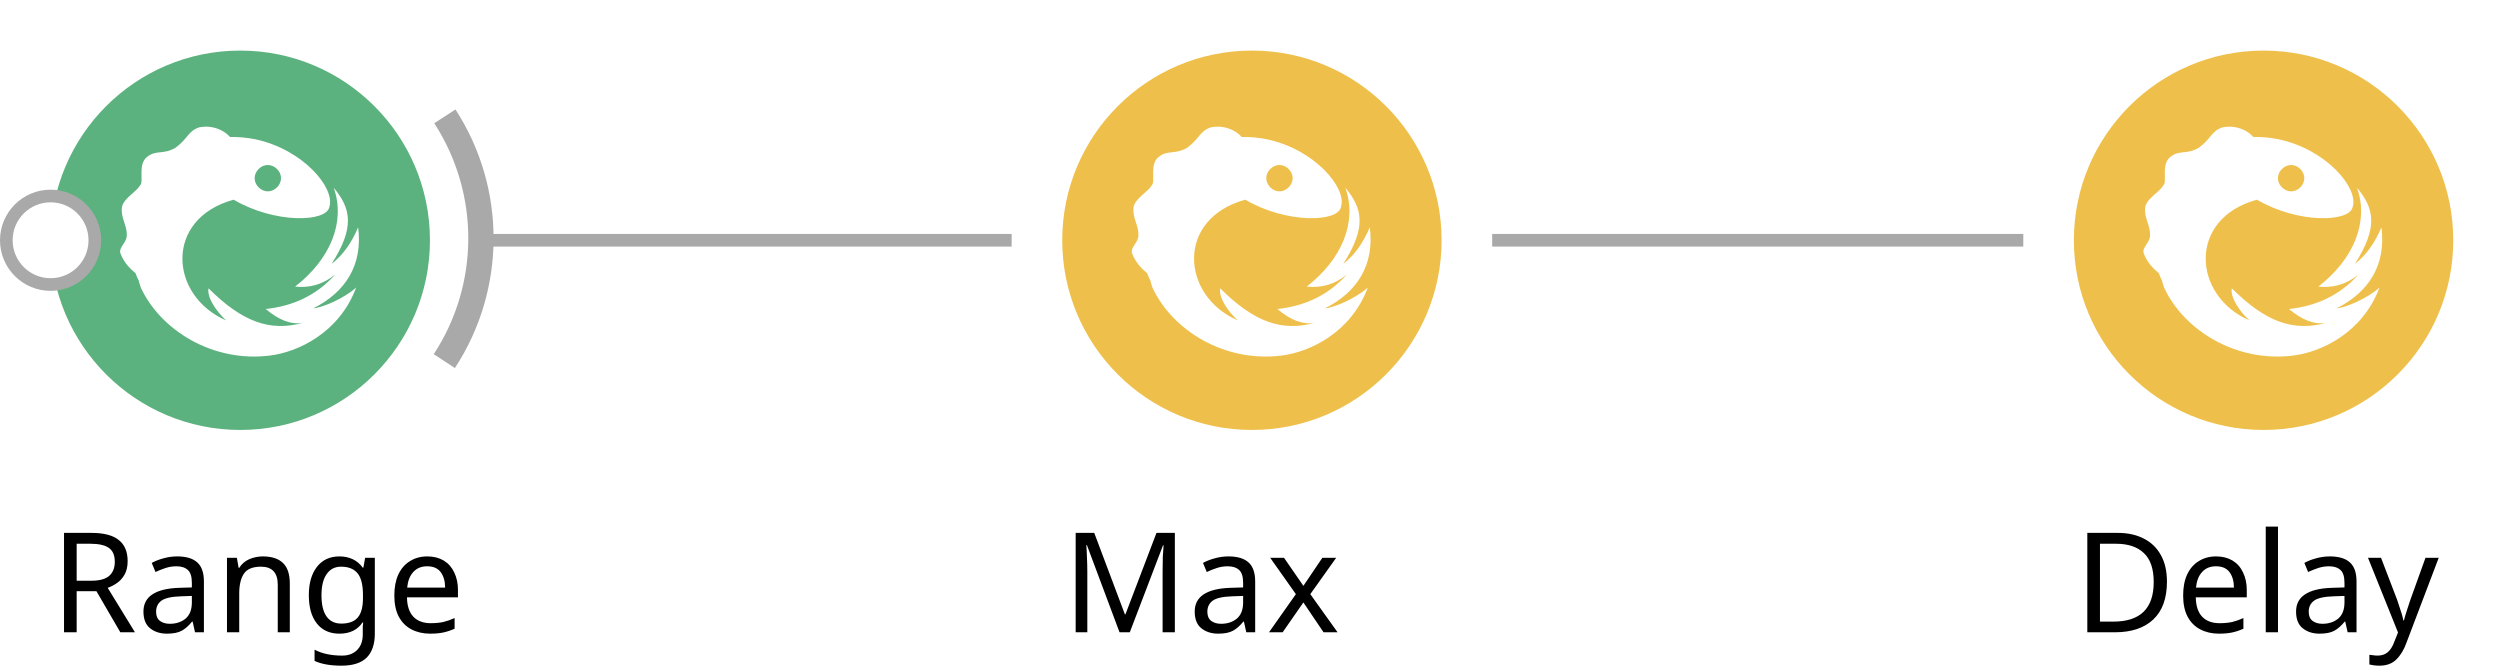
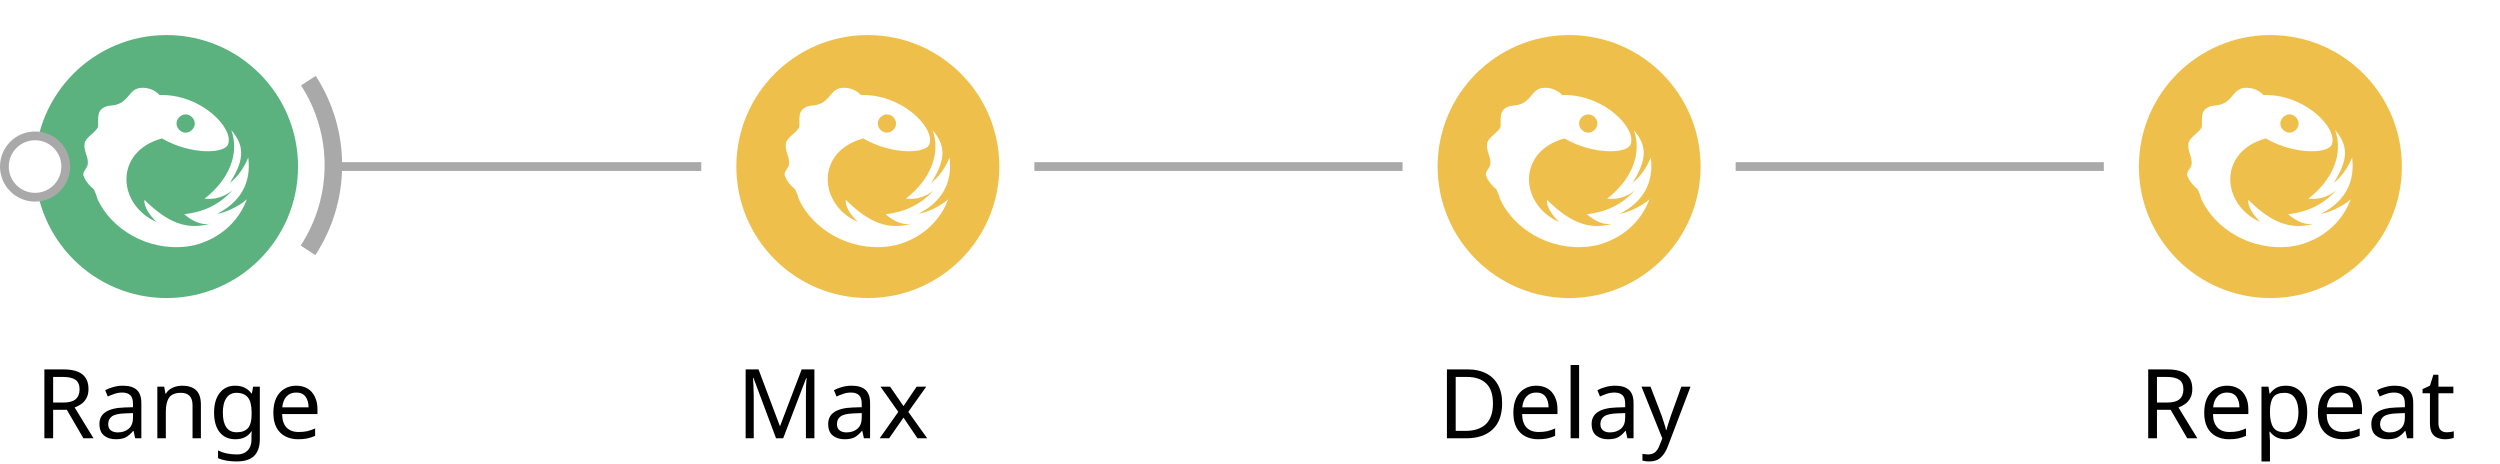
- <svg xmlns="http://www.w3.org/2000/svg" width="197.697" height="52.825" id="SvgGdi_output">
+ <svg xmlns="http://www.w3.org/2000/svg" width="285.195" height="52.825" id="SvgGdi_output">
  <style>text { fill: #000; } @media (prefers-color-scheme: dark) { text { fill: #eee; } }</style>
  <rect id="background" height="100.00%" style="fill:none;" width="100.00%" y="0.00" x="0.00" />
  <g style="shape-rendering:auto;" id="root_group">
-     <line y1="19.00" style="stroke:rgb(169,169,169);fill:none;stroke-linecap:butt;stroke-miterlimit:9;opacity:1;stroke-width:1;stroke-linejoin:miter;" id="2" x2="160.00" y2="19.00" x1="118.00" />
-     <line y1="19.00" style="stroke:rgb(169,169,169);fill:none;stroke-linecap:butt;stroke-miterlimit:9;opacity:1;stroke-width:1;stroke-linejoin:miter;" id="3" x2="80.00" y2="19.00" x1="38.00" />
-     <ellipse id="36" cy="15.00" cx="15.00" transform="matrix(1.00 0.00 0.00 1.00 164.00 4.00 ) " rx="15.00" ry="15.00" style="stroke:none;opacity:1;fill:rgb(238,192,75);" />
-     <path d="M 12.246 6.014 12.246 6.02 C 12.058 6.02 11.895 6.04 11.767 6.066 10.869 6.353 10.896 6.934 9.877 7.686 8.863 8.264 8.353 7.82 7.615 8.42 6.878 9.016 7.393 10.383 7.084 10.648 6.777 11.18 5.826 11.655 5.652 12.326 5.509 13.185 6.042 13.797 6.021 14.533 6.083 15.146 5.411 15.495 5.508 15.992 5.797 16.804 6.354 17.292 6.617 17.518 6.663 17.55 6.7 17.599 6.715 17.602 6.791 17.792 6.859 17.986 6.955 18.166 6.95 18.14 6.949 18.114 6.943 18.088 6.998 18.305 7.055 18.524 7.133 18.738 8.683 22.099 12.814 24.686 17.342 24.117 19.541 23.848 22.824 22.332 24.166 18.738 23.22 19.587 21.532 20.324 20.777 20.381 23.33 19.105 24.707 16.937 24.32 13.975 23.792 15.233 23.093 16.201 22.221 16.865 24.075 13.976 23.757 12.481 22.385 10.84 23.366 13.539 22.097 16.534 19.332 18.664 20.452 18.785 21.517 18.516 22.502 17.713 21.013 19.374 19.15 20.208 17.014 20.436 18.034 21.303 19.018 21.695 19.959 21.527 17.345 22.249 15.155 21.454 12.49 18.801 12.351 19.515 13.105 20.628 13.883 21.338 9.373 19.383 8.976 13.296 14.469 11.793 14.472 11.793 14.475 11.794 14.478 11.793 17.75 13.707 21.865 13.581 22.051 12.344 22.509 10.861 19.965 7.805 16.162 7.008 15.462 6.871 14.792 6.817 14.154 6.836 14.167 6.836 14.179 6.836 14.191 6.826 13.584 6.177 12.81 6.012 12.246 6.014 z M 17.178 9.047 C 17.724 9.047 18.223 9.544 18.223 10.09 18.223 10.636 17.724 11.133 17.178 11.133 16.632 11.133 16.135 10.636 16.135 10.09 16.135 9.544 16.632 9.047 17.178 9.047 z " style="stroke:none;fill-rule:evenodd;opacity:1;fill:rgb(255,255,255);" transform="matrix(1.00 0.00 0.00 1.00 164.00 4.00 ) " id="39" />
-     <text id="40" transform="matrix(1.00 0.00 0.00 1.00 0.00 0.00 ) " x="164.00px" y="39.00px" style="stroke:none;clip-path:url(#42_text_clipper);font-family:Microsoft Sans Serif;font-size:8.25pt;opacity:1;">
-       <tspan dy="8.25pt" id="44">Delay</tspan>
+     <line y1="19.00" style="stroke:rgb(169,169,169);fill:none;stroke-linecap:butt;stroke-miterlimit:9;opacity:1;stroke-width:1;stroke-linejoin:miter;" id="2" x2="240.00" y2="19.00" x1="198.00" />
+     <line y1="19.00" style="stroke:rgb(169,169,169);fill:none;stroke-linecap:butt;stroke-miterlimit:9;opacity:1;stroke-width:1;stroke-linejoin:miter;" id="3" x2="160.00" y2="19.00" x1="118.00" />
+     <line y1="19.00" style="stroke:rgb(169,169,169);fill:none;stroke-linecap:butt;stroke-miterlimit:9;opacity:1;stroke-width:1;stroke-linejoin:miter;" id="4" x2="80.00" y2="19.00" x1="38.00" />
+     <ellipse id="37" cy="15.00" cx="15.00" transform="matrix(1.00 0.00 0.00 1.00 244.00 4.00 ) " rx="15.00" ry="15.00" style="stroke:none;opacity:1;fill:rgb(238,192,75);" />
+     <path d="M 12.246 6.014 12.246 6.02 C 12.058 6.02 11.895 6.04 11.767 6.066 10.869 6.353 10.896 6.934 9.877 7.686 8.863 8.264 8.353 7.82 7.615 8.42 6.878 9.016 7.393 10.383 7.084 10.648 6.777 11.18 5.826 11.655 5.652 12.326 5.509 13.185 6.042 13.797 6.021 14.533 6.083 15.146 5.411 15.495 5.508 15.992 5.797 16.804 6.354 17.292 6.617 17.518 6.663 17.55 6.7 17.599 6.715 17.602 6.791 17.792 6.859 17.986 6.955 18.166 6.95 18.14 6.949 18.114 6.943 18.088 6.998 18.305 7.055 18.524 7.133 18.738 8.683 22.099 12.814 24.686 17.342 24.117 19.541 23.848 22.824 22.332 24.166 18.738 23.22 19.587 21.532 20.324 20.777 20.381 23.33 19.105 24.707 16.937 24.32 13.975 23.792 15.233 23.093 16.201 22.221 16.865 24.075 13.976 23.757 12.481 22.385 10.84 23.366 13.539 22.097 16.534 19.332 18.664 20.452 18.785 21.517 18.516 22.502 17.713 21.013 19.374 19.15 20.208 17.014 20.436 18.034 21.303 19.018 21.695 19.959 21.527 17.345 22.249 15.155 21.454 12.49 18.801 12.351 19.515 13.105 20.628 13.883 21.338 9.373 19.383 8.976 13.296 14.469 11.793 14.472 11.793 14.475 11.794 14.478 11.793 17.75 13.707 21.865 13.581 22.051 12.344 22.509 10.861 19.965 7.805 16.162 7.008 15.462 6.871 14.792 6.817 14.154 6.836 14.167 6.836 14.179 6.836 14.191 6.826 13.584 6.177 12.81 6.012 12.246 6.014 z M 17.178 9.047 C 17.724 9.047 18.223 9.544 18.223 10.09 18.223 10.636 17.724 11.133 17.178 11.133 16.632 11.133 16.135 10.636 16.135 10.09 16.135 9.544 16.632 9.047 17.178 9.047 z " style="stroke:none;fill-rule:evenodd;opacity:1;fill:rgb(255,255,255);" transform="matrix(1.00 0.00 0.00 1.00 244.00 4.00 ) " id="40" />
+     <text id="41" transform="matrix(1.00 0.00 0.00 1.00 0.00 0.00 ) " x="244.00px" y="39.00px" style="stroke:none;clip-path:url(#43_text_clipper);font-family:Microsoft Sans Serif;font-size:8.25pt;opacity:1;">
+       <tspan dy="8.25pt" id="45">Repeat</tspan>
    </text>
-     <ellipse id="46" cy="15.00" cx="15.00" transform="matrix(1.00 0.00 0.00 1.00 84.00 4.00 ) " rx="15.00" ry="15.00" style="stroke:none;opacity:1;fill:rgb(238,192,75);" />
-     <path d="M 12.246 6.014 12.246 6.02 C 12.058 6.02 11.895 6.04 11.767 6.066 10.869 6.353 10.896 6.934 9.877 7.686 8.863 8.264 8.353 7.82 7.615 8.42 6.878 9.016 7.393 10.383 7.084 10.648 6.777 11.18 5.826 11.655 5.652 12.326 5.509 13.185 6.042 13.797 6.021 14.533 6.083 15.146 5.411 15.495 5.508 15.992 5.797 16.804 6.354 17.292 6.617 17.518 6.663 17.55 6.7 17.599 6.715 17.602 6.791 17.792 6.859 17.986 6.955 18.166 6.95 18.14 6.949 18.114 6.943 18.088 6.998 18.305 7.055 18.524 7.133 18.738 8.683 22.099 12.814 24.686 17.342 24.117 19.541 23.848 22.824 22.332 24.166 18.738 23.22 19.587 21.532 20.324 20.777 20.381 23.33 19.105 24.707 16.937 24.32 13.975 23.792 15.233 23.093 16.201 22.221 16.865 24.075 13.976 23.757 12.481 22.385 10.84 23.366 13.539 22.097 16.534 19.332 18.664 20.452 18.785 21.517 18.516 22.502 17.713 21.013 19.374 19.15 20.208 17.014 20.436 18.034 21.303 19.018 21.695 19.959 21.527 17.345 22.249 15.155 21.454 12.49 18.801 12.351 19.515 13.105 20.628 13.883 21.338 9.373 19.383 8.976 13.296 14.469 11.793 14.472 11.793 14.475 11.794 14.478 11.793 17.75 13.707 21.865 13.581 22.051 12.344 22.509 10.861 19.965 7.805 16.162 7.008 15.462 6.871 14.792 6.817 14.154 6.836 14.167 6.836 14.179 6.836 14.191 6.826 13.584 6.177 12.81 6.012 12.246 6.014 z M 17.178 9.047 C 17.724 9.047 18.223 9.544 18.223 10.09 18.223 10.636 17.724 11.133 17.178 11.133 16.632 11.133 16.135 10.636 16.135 10.09 16.135 9.544 16.632 9.047 17.178 9.047 z " style="stroke:none;fill-rule:evenodd;opacity:1;fill:rgb(255,255,255);" transform="matrix(1.00 0.00 0.00 1.00 84.00 4.00 ) " id="47" />
-     <text id="48" transform="matrix(1.00 0.00 0.00 1.00 0.00 0.00 ) " x="84.00px" y="39.00px" style="stroke:none;clip-path:url(#50_text_clipper);font-family:Microsoft Sans Serif;font-size:8.25pt;opacity:1;">
-       <tspan dy="8.25pt" id="52">Max</tspan>
+     <ellipse id="47" cy="15.00" cx="15.00" transform="matrix(1.00 0.00 0.00 1.00 164.00 4.00 ) " rx="15.00" ry="15.00" style="stroke:none;opacity:1;fill:rgb(238,192,75);" />
+     <path d="M 12.246 6.014 12.246 6.02 C 12.058 6.02 11.895 6.04 11.767 6.066 10.869 6.353 10.896 6.934 9.877 7.686 8.863 8.264 8.353 7.82 7.615 8.42 6.878 9.016 7.393 10.383 7.084 10.648 6.777 11.18 5.826 11.655 5.652 12.326 5.509 13.185 6.042 13.797 6.021 14.533 6.083 15.146 5.411 15.495 5.508 15.992 5.797 16.804 6.354 17.292 6.617 17.518 6.663 17.55 6.7 17.599 6.715 17.602 6.791 17.792 6.859 17.986 6.955 18.166 6.95 18.14 6.949 18.114 6.943 18.088 6.998 18.305 7.055 18.524 7.133 18.738 8.683 22.099 12.814 24.686 17.342 24.117 19.541 23.848 22.824 22.332 24.166 18.738 23.22 19.587 21.532 20.324 20.777 20.381 23.33 19.105 24.707 16.937 24.32 13.975 23.792 15.233 23.093 16.201 22.221 16.865 24.075 13.976 23.757 12.481 22.385 10.84 23.366 13.539 22.097 16.534 19.332 18.664 20.452 18.785 21.517 18.516 22.502 17.713 21.013 19.374 19.15 20.208 17.014 20.436 18.034 21.303 19.018 21.695 19.959 21.527 17.345 22.249 15.155 21.454 12.49 18.801 12.351 19.515 13.105 20.628 13.883 21.338 9.373 19.383 8.976 13.296 14.469 11.793 14.472 11.793 14.475 11.794 14.478 11.793 17.75 13.707 21.865 13.581 22.051 12.344 22.509 10.861 19.965 7.805 16.162 7.008 15.462 6.871 14.792 6.817 14.154 6.836 14.167 6.836 14.179 6.836 14.191 6.826 13.584 6.177 12.81 6.012 12.246 6.014 z M 17.178 9.047 C 17.724 9.047 18.223 9.544 18.223 10.09 18.223 10.636 17.724 11.133 17.178 11.133 16.632 11.133 16.135 10.636 16.135 10.09 16.135 9.544 16.632 9.047 17.178 9.047 z " style="stroke:none;fill-rule:evenodd;opacity:1;fill:rgb(255,255,255);" transform="matrix(1.00 0.00 0.00 1.00 164.00 4.00 ) " id="48" />
+     <text id="49" transform="matrix(1.00 0.00 0.00 1.00 0.00 0.00 ) " x="164.00px" y="39.00px" style="stroke:none;clip-path:url(#51_text_clipper);font-family:Microsoft Sans Serif;font-size:8.25pt;opacity:1;">
+       <tspan dy="8.25pt" id="53">Delay</tspan>
    </text>
-     <path style="stroke:rgb(169,169,169);fill:none;stroke-linecap:butt;stroke-miterlimit:9;opacity:1;stroke-width:2;stroke-linejoin:miter;" transform="matrix(1.00 0.00 0.00 1.00 4.00 4.00 ) " id="57" d="M 31.179 5.2 C 34.998 11.092 34.981 18.682 31.136 24.557 " />
-     <ellipse id="58" cy="15.00" cx="15.00" transform="matrix(1.00 0.00 0.00 1.00 4.00 4.00 ) " rx="15.00" ry="15.00" style="stroke:none;opacity:1;fill:rgb(91,178,126);" />
-     <path d="M 12.246 6.014 12.246 6.02 C 12.058 6.02 11.895 6.04 11.767 6.066 10.869 6.353 10.896 6.934 9.877 7.686 8.863 8.264 8.353 7.82 7.615 8.42 6.878 9.016 7.393 10.383 7.084 10.648 6.777 11.18 5.826 11.655 5.652 12.326 5.509 13.185 6.042 13.797 6.021 14.533 6.083 15.146 5.411 15.495 5.508 15.992 5.797 16.804 6.354 17.292 6.617 17.518 6.663 17.55 6.7 17.599 6.715 17.602 6.791 17.792 6.859 17.986 6.955 18.166 6.95 18.14 6.949 18.114 6.943 18.088 6.998 18.305 7.055 18.524 7.133 18.738 8.683 22.099 12.814 24.686 17.342 24.117 19.541 23.848 22.824 22.332 24.166 18.738 23.22 19.587 21.532 20.324 20.777 20.381 23.33 19.105 24.707 16.937 24.32 13.975 23.792 15.233 23.093 16.201 22.221 16.865 24.075 13.976 23.757 12.481 22.385 10.84 23.366 13.539 22.097 16.534 19.332 18.664 20.452 18.785 21.517 18.516 22.502 17.713 21.013 19.374 19.15 20.208 17.014 20.436 18.034 21.303 19.018 21.695 19.959 21.527 17.345 22.249 15.155 21.454 12.49 18.801 12.351 19.515 13.105 20.628 13.883 21.338 9.373 19.383 8.976 13.296 14.469 11.793 14.472 11.793 14.475 11.794 14.478 11.793 17.75 13.707 21.865 13.581 22.051 12.344 22.509 10.861 19.965 7.805 16.162 7.008 15.462 6.871 14.792 6.817 14.154 6.836 14.167 6.836 14.179 6.836 14.191 6.826 13.584 6.177 12.81 6.012 12.246 6.014 z M 17.178 9.047 C 17.724 9.047 18.223 9.544 18.223 10.09 18.223 10.636 17.724 11.133 17.178 11.133 16.632 11.133 16.135 10.636 16.135 10.09 16.135 9.544 16.632 9.047 17.178 9.047 z " style="stroke:none;fill-rule:evenodd;opacity:1;fill:rgb(255,255,255);" transform="matrix(1.00 0.00 0.00 1.00 4.00 4.00 ) " id="59" />
-     <ellipse id="60" cy="19.00" cx="4.00" rx="3.00" ry="3.00" style="stroke:rgb(169,169,169);fill:none;stroke-linecap:butt;stroke-miterlimit:9;opacity:1;stroke-width:2;stroke-linejoin:miter;" />
-     <ellipse id="61" cy="19.00" cx="4.00" rx="3.00" ry="3.00" style="stroke:none;opacity:1;fill:rgb(255,255,255);" />
-     <text id="62" transform="matrix(1.00 0.00 0.00 1.00 0.00 0.00 ) " x="4.00px" y="39.00px" style="stroke:none;clip-path:url(#64_text_clipper);font-family:Microsoft Sans Serif;font-size:8.25pt;opacity:1;">
-       <tspan dy="8.25pt" id="66">Range</tspan>
+     <ellipse id="55" cy="15.00" cx="15.00" transform="matrix(1.00 0.00 0.00 1.00 84.00 4.00 ) " rx="15.00" ry="15.00" style="stroke:none;opacity:1;fill:rgb(238,192,75);" />
+     <path d="M 12.246 6.014 12.246 6.02 C 12.058 6.02 11.895 6.04 11.767 6.066 10.869 6.353 10.896 6.934 9.877 7.686 8.863 8.264 8.353 7.82 7.615 8.42 6.878 9.016 7.393 10.383 7.084 10.648 6.777 11.18 5.826 11.655 5.652 12.326 5.509 13.185 6.042 13.797 6.021 14.533 6.083 15.146 5.411 15.495 5.508 15.992 5.797 16.804 6.354 17.292 6.617 17.518 6.663 17.55 6.7 17.599 6.715 17.602 6.791 17.792 6.859 17.986 6.955 18.166 6.95 18.14 6.949 18.114 6.943 18.088 6.998 18.305 7.055 18.524 7.133 18.738 8.683 22.099 12.814 24.686 17.342 24.117 19.541 23.848 22.824 22.332 24.166 18.738 23.22 19.587 21.532 20.324 20.777 20.381 23.33 19.105 24.707 16.937 24.32 13.975 23.792 15.233 23.093 16.201 22.221 16.865 24.075 13.976 23.757 12.481 22.385 10.84 23.366 13.539 22.097 16.534 19.332 18.664 20.452 18.785 21.517 18.516 22.502 17.713 21.013 19.374 19.15 20.208 17.014 20.436 18.034 21.303 19.018 21.695 19.959 21.527 17.345 22.249 15.155 21.454 12.49 18.801 12.351 19.515 13.105 20.628 13.883 21.338 9.373 19.383 8.976 13.296 14.469 11.793 14.472 11.793 14.475 11.794 14.478 11.793 17.75 13.707 21.865 13.581 22.051 12.344 22.509 10.861 19.965 7.805 16.162 7.008 15.462 6.871 14.792 6.817 14.154 6.836 14.167 6.836 14.179 6.836 14.191 6.826 13.584 6.177 12.81 6.012 12.246 6.014 z M 17.178 9.047 C 17.724 9.047 18.223 9.544 18.223 10.09 18.223 10.636 17.724 11.133 17.178 11.133 16.632 11.133 16.135 10.636 16.135 10.09 16.135 9.544 16.632 9.047 17.178 9.047 z " style="stroke:none;fill-rule:evenodd;opacity:1;fill:rgb(255,255,255);" transform="matrix(1.00 0.00 0.00 1.00 84.00 4.00 ) " id="56" />
+     <text id="57" transform="matrix(1.00 0.00 0.00 1.00 0.00 0.00 ) " x="84.00px" y="39.00px" style="stroke:none;clip-path:url(#59_text_clipper);font-family:Microsoft Sans Serif;font-size:8.25pt;opacity:1;">
+       <tspan dy="8.25pt" id="61">Max</tspan>
+     </text>
+     <path style="stroke:rgb(169,169,169);fill:none;stroke-linecap:butt;stroke-miterlimit:9;opacity:1;stroke-width:2;stroke-linejoin:miter;" transform="matrix(1.00 0.00 0.00 1.00 4.00 4.00 ) " id="66" d="M 31.179 5.2 C 34.998 11.092 34.981 18.682 31.136 24.557 " />
+     <ellipse id="67" cy="15.00" cx="15.00" transform="matrix(1.00 0.00 0.00 1.00 4.00 4.00 ) " rx="15.00" ry="15.00" style="stroke:none;opacity:1;fill:rgb(91,178,126);" />
+     <path d="M 12.246 6.014 12.246 6.02 C 12.058 6.02 11.895 6.04 11.767 6.066 10.869 6.353 10.896 6.934 9.877 7.686 8.863 8.264 8.353 7.82 7.615 8.42 6.878 9.016 7.393 10.383 7.084 10.648 6.777 11.18 5.826 11.655 5.652 12.326 5.509 13.185 6.042 13.797 6.021 14.533 6.083 15.146 5.411 15.495 5.508 15.992 5.797 16.804 6.354 17.292 6.617 17.518 6.663 17.55 6.7 17.599 6.715 17.602 6.791 17.792 6.859 17.986 6.955 18.166 6.95 18.14 6.949 18.114 6.943 18.088 6.998 18.305 7.055 18.524 7.133 18.738 8.683 22.099 12.814 24.686 17.342 24.117 19.541 23.848 22.824 22.332 24.166 18.738 23.22 19.587 21.532 20.324 20.777 20.381 23.33 19.105 24.707 16.937 24.32 13.975 23.792 15.233 23.093 16.201 22.221 16.865 24.075 13.976 23.757 12.481 22.385 10.84 23.366 13.539 22.097 16.534 19.332 18.664 20.452 18.785 21.517 18.516 22.502 17.713 21.013 19.374 19.15 20.208 17.014 20.436 18.034 21.303 19.018 21.695 19.959 21.527 17.345 22.249 15.155 21.454 12.49 18.801 12.351 19.515 13.105 20.628 13.883 21.338 9.373 19.383 8.976 13.296 14.469 11.793 14.472 11.793 14.475 11.794 14.478 11.793 17.75 13.707 21.865 13.581 22.051 12.344 22.509 10.861 19.965 7.805 16.162 7.008 15.462 6.871 14.792 6.817 14.154 6.836 14.167 6.836 14.179 6.836 14.191 6.826 13.584 6.177 12.81 6.012 12.246 6.014 z M 17.178 9.047 C 17.724 9.047 18.223 9.544 18.223 10.09 18.223 10.636 17.724 11.133 17.178 11.133 16.632 11.133 16.135 10.636 16.135 10.09 16.135 9.544 16.632 9.047 17.178 9.047 z " style="stroke:none;fill-rule:evenodd;opacity:1;fill:rgb(255,255,255);" transform="matrix(1.00 0.00 0.00 1.00 4.00 4.00 ) " id="68" />
+     <ellipse id="69" cy="19.00" cx="4.00" rx="3.00" ry="3.00" style="stroke:rgb(169,169,169);fill:none;stroke-linecap:butt;stroke-miterlimit:9;opacity:1;stroke-width:2;stroke-linejoin:miter;" />
+     <ellipse id="70" cy="19.00" cx="4.00" rx="3.00" ry="3.00" style="stroke:none;opacity:1;fill:rgb(255,255,255);" />
+     <text id="71" transform="matrix(1.00 0.00 0.00 1.00 0.00 0.00 ) " x="4.00px" y="39.00px" style="stroke:none;clip-path:url(#73_text_clipper);font-family:Microsoft Sans Serif;font-size:8.25pt;opacity:1;">
+       <tspan dy="8.25pt" id="75">Range</tspan>
    </text>
  </g>
  <defs id="clips_hatches_and_gradients">
-     <clipPath id="42_text_clipper">
-       <rect x="164.00" y="39.00" width="32.70" height="13.83" id="43" />
+     <clipPath id="43_text_clipper">
+       <rect x="244.00" y="39.00" width="40.20" height="13.83" id="44" />
    </clipPath>
-     <clipPath id="50_text_clipper">
-       <rect x="84.00" y="39.00" width="25.07" height="13.83" id="51" />
+     <clipPath id="51_text_clipper">
+       <rect x="164.00" y="39.00" width="32.70" height="13.83" id="52" />
    </clipPath>
-     <clipPath id="64_text_clipper">
-       <rect x="4.00" y="39.00" width="37.05" height="13.83" id="65" />
+     <clipPath id="59_text_clipper">
+       <rect x="84.00" y="39.00" width="25.07" height="13.83" id="60" />
+     </clipPath>
+     <clipPath id="73_text_clipper">
+       <rect x="4.00" y="39.00" width="37.05" height="13.83" id="74" />
    </clipPath>
  </defs>
</svg>
